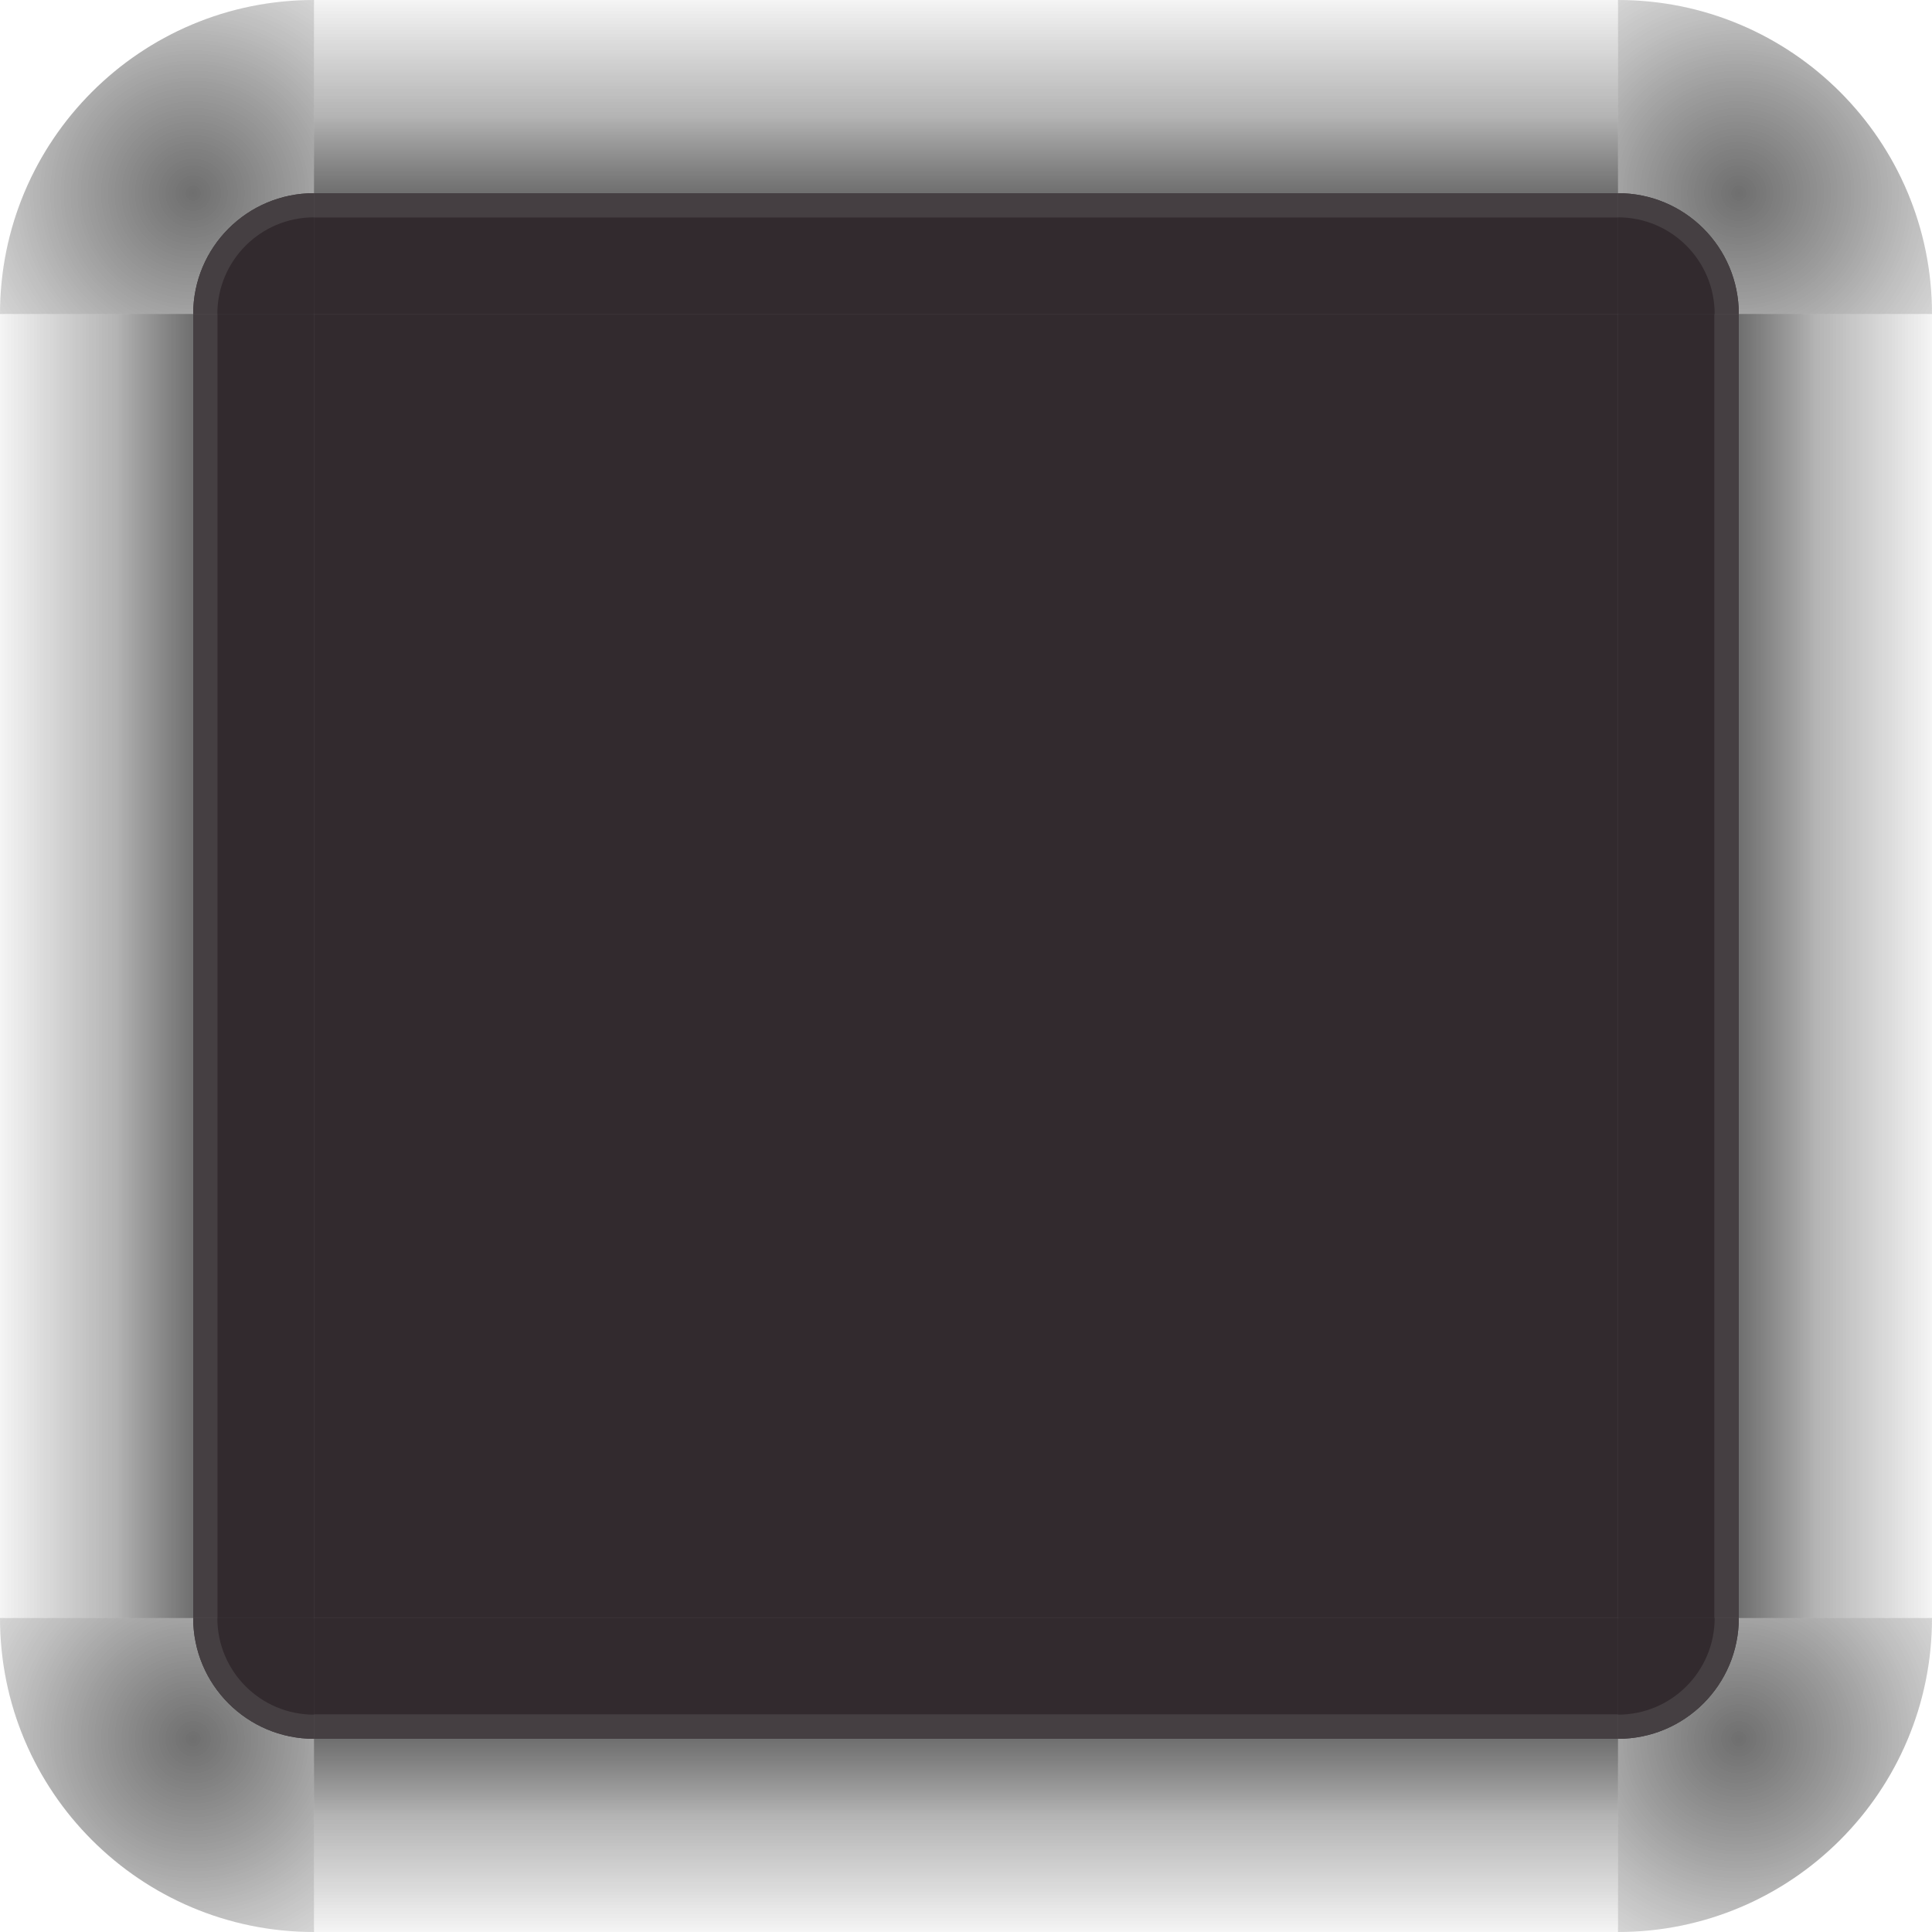
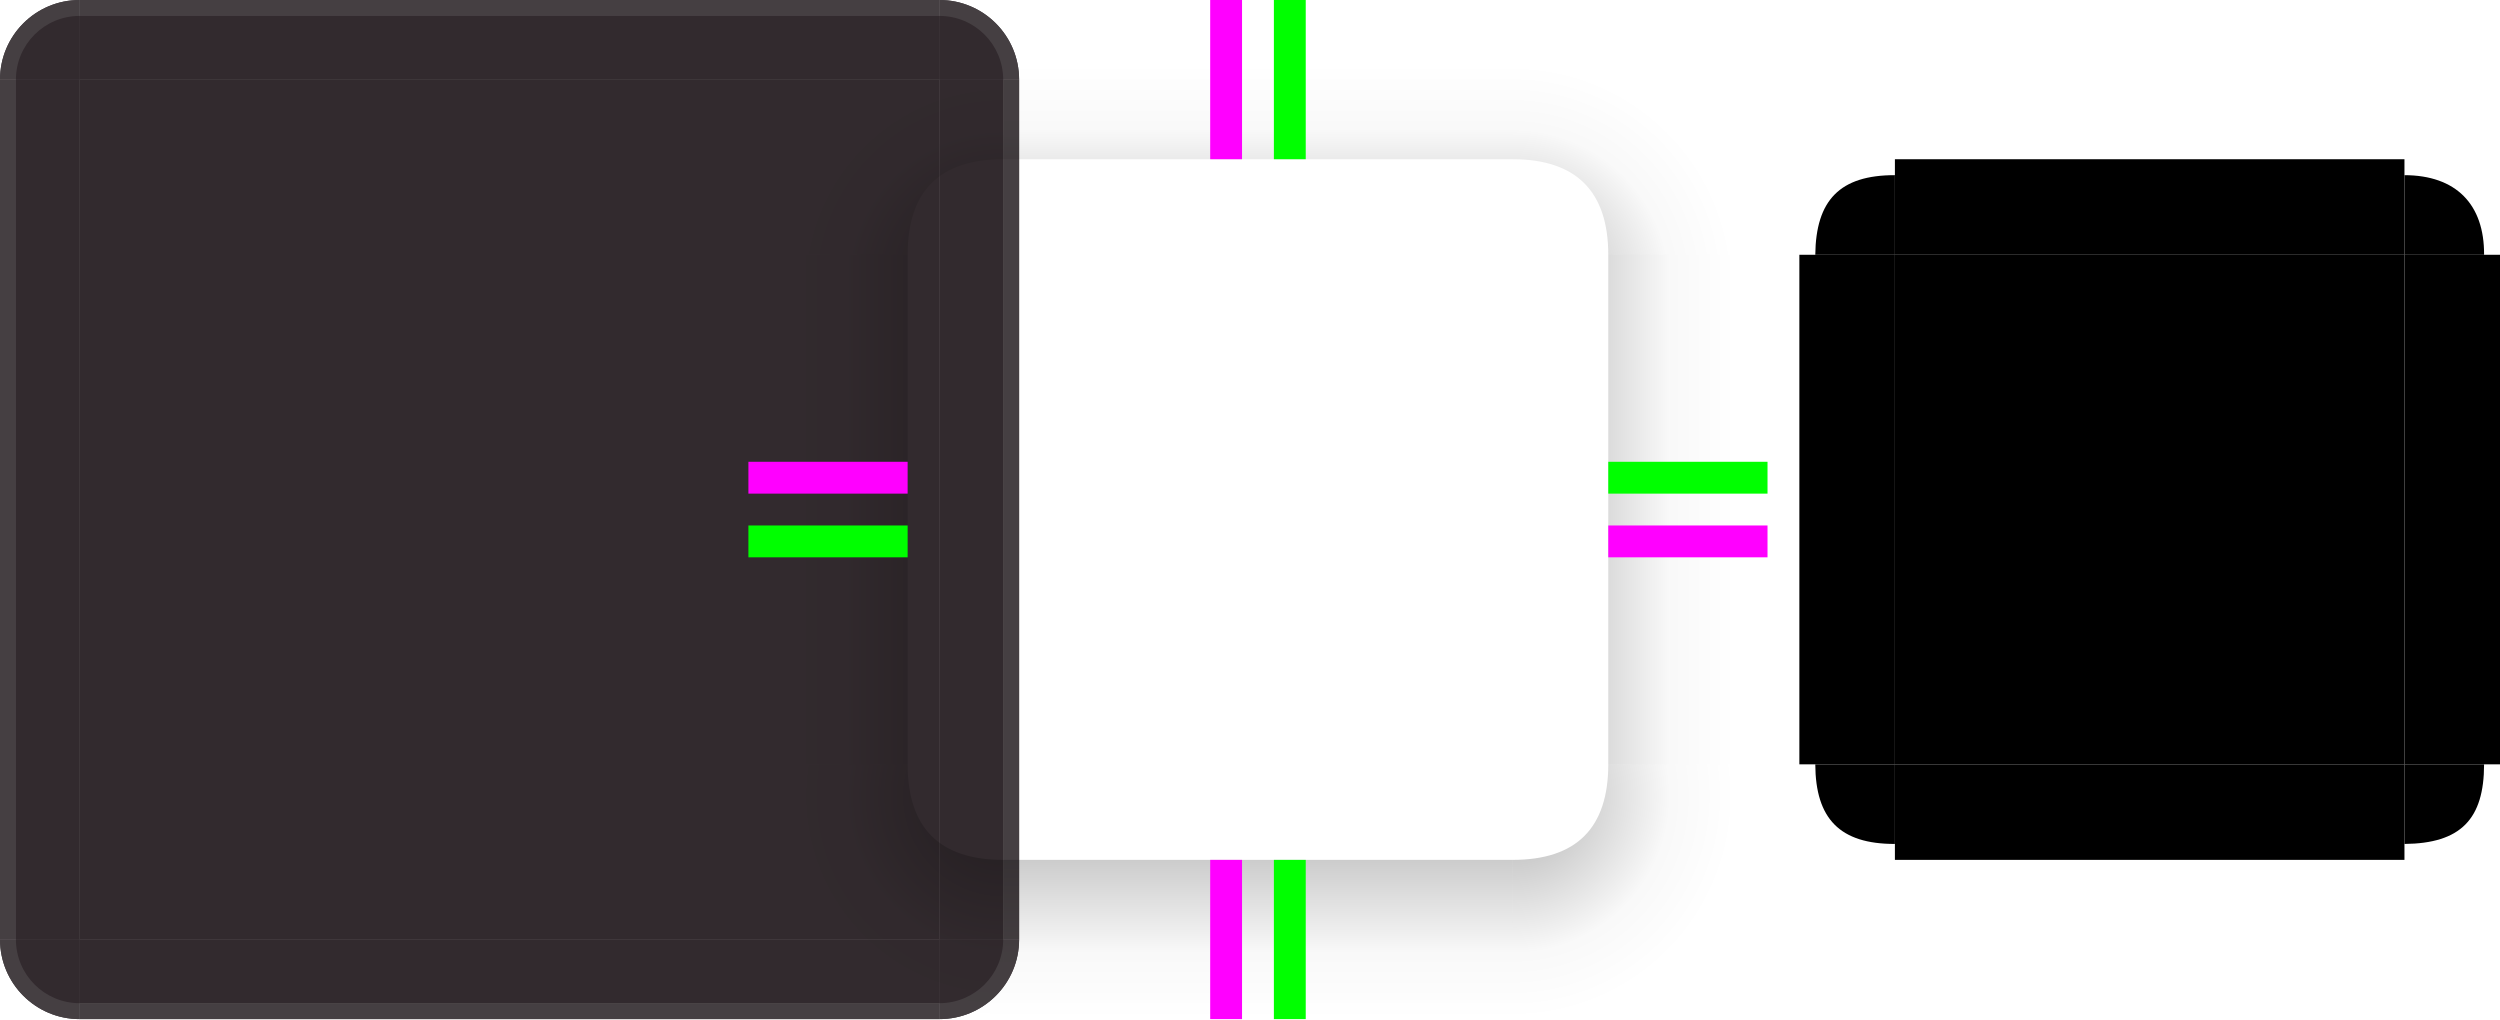
- <svg xmlns="http://www.w3.org/2000/svg" width="80" height="80">
-   <defs>
-     <linearGradient id="md-sh-top" gradientUnits="userSpaceOnUse" x1="0" y1="0" x2="0" y2="8">
-       <stop offset="0" stop-color="#000" stop-opacity="0.02" />
-       <stop offset="0.6" stop-color="#000" stop-opacity="0.16" />
-       <stop offset="1" stop-color="#000" stop-opacity="0.34" />
-     </linearGradient>
-     <linearGradient id="md-sh-bottom" gradientUnits="userSpaceOnUse" x1="0" y1="5" x2="0" y2="13">
-       <stop offset="0" stop-color="#000" stop-opacity="0.34" />
-       <stop offset="0.4" stop-color="#000" stop-opacity="0.16" />
-       <stop offset="1" stop-color="#000" stop-opacity="0.02" />
-     </linearGradient>
-     <linearGradient id="md-sh-left" gradientUnits="userSpaceOnUse" x1="0" y1="0" x2="8" y2="0">
-       <stop offset="0" stop-color="#000" stop-opacity="0.02" />
-       <stop offset="0.6" stop-color="#000" stop-opacity="0.16" />
-       <stop offset="1" stop-color="#000" stop-opacity="0.34" />
-     </linearGradient>
-     <linearGradient id="md-sh-right" gradientUnits="userSpaceOnUse" x1="5" y1="0" x2="13" y2="0">
-       <stop offset="0" stop-color="#000" stop-opacity="0.34" />
-       <stop offset="0.4" stop-color="#000" stop-opacity="0.16" />
-       <stop offset="1" stop-color="#000" stop-opacity="0.02" />
-     </linearGradient>
-     <radialGradient id="md-sh-tl" gradientUnits="userSpaceOnUse" cx="8" cy="8" r="13">
-       <stop offset="0" stop-color="#000" stop-opacity="0.34" />
-       <stop offset="0.55" stop-color="#000" stop-opacity="0.14" />
-       <stop offset="1" stop-color="#000" stop-opacity="0" />
-     </radialGradient>
-     <radialGradient id="md-sh-tr" gradientUnits="userSpaceOnUse" cx="5" cy="8" r="13">
-       <stop offset="0" stop-color="#000" stop-opacity="0.34" />
-       <stop offset="0.55" stop-color="#000" stop-opacity="0.14" />
-       <stop offset="1" stop-color="#000" stop-opacity="0" />
-     </radialGradient>
-     <radialGradient id="md-sh-bl" gradientUnits="userSpaceOnUse" cx="8" cy="5" r="13">
-       <stop offset="0" stop-color="#000" stop-opacity="0.34" />
-       <stop offset="0.55" stop-color="#000" stop-opacity="0.14" />
-       <stop offset="1" stop-color="#000" stop-opacity="0" />
-     </radialGradient>
-     <radialGradient id="md-sh-br" gradientUnits="userSpaceOnUse" cx="5" cy="5" r="13">
-       <stop offset="0" stop-color="#000" stop-opacity="0.34" />
-       <stop offset="0.55" stop-color="#000" stop-opacity="0.14" />
-       <stop offset="1" stop-color="#000" stop-opacity="0" />
-     </radialGradient>
-   </defs>
-   <g id="tl" transform="translate(0,0)">
-     <path d="M0,13 A13,13 0 0 1 13,0 L13,13 Z" fill="url(#md-sh-tl)" />
-     <g transform="translate(8,8)">
-       <path d="M0,5 A5,5 0 0 1 5,0 L5,5 Z" fill="#453F42" />
-       <path d="M1,5 A4,4 0 0 1 5,1 L5,5 Z" fill="#322A2E" />
-     </g>
+ <svg xmlns="http://www.w3.org/2000/svg" xmlns:xlink="http://www.w3.org/1999/xlink" width="157" height="64" viewBox="0 0 157 64">
+   <g id="topleft" transform="translate(0,0)">
+     <path d="M0,5 A5,5 0 0 1 5,0 L5,5 Z" fill="#453F42" />
+     <path d="M1,5 A4,4 0 0 1 5,1 L5,5 Z" fill="#322A2E" />
  </g>
-   <g id="tr" transform="translate(67,0)">
-     <path d="M0,0 A13,13 0 0 1 13,13 L0,13 Z" fill="url(#md-sh-tr)" />
-     <g transform="translate(0,8)">
-       <path d="M0,0 A5,5 0 0 1 5,5 L0,5 Z" fill="#453F42" />
-       <path d="M0,1 A4,4 0 0 1 4,5 L0,5 Z" fill="#322A2E" />
-     </g>
+   <g id="topright" transform="translate(59,0)">
+     <path d="M0,0 A5,5 0 0 1 5,5 L0,5 Z" fill="#453F42" />
+     <path d="M0,1 A4,4 0 0 1 4,5 L0,5 Z" fill="#322A2E" />
  </g>
-   <g id="bl" transform="translate(0,67)">
-     <path d="M0,0 A13,13 0 0 0 13,13 L13,0 Z" fill="url(#md-sh-bl)" />
-     <g transform="translate(8,0)">
-       <path d="M0,0 A5,5 0 0 0 5,5 L5,0 Z" fill="#453F42" />
-       <path d="M1,0 A4,4 0 0 0 5,4 L5,0 Z" fill="#322A2E" />
-     </g>
+   <g id="bottomleft" transform="translate(0,59)">
+     <path d="M0,0 A5,5 0 0 0 5,5 L5,0 Z" fill="#453F42" />
+     <path d="M1,0 A4,4 0 0 0 5,4 L5,0 Z" fill="#322A2E" />
  </g>
-   <g id="br" transform="translate(67,67)">
-     <path d="M13,0 A13,13 0 0 1 0,13 L0,0 Z" fill="url(#md-sh-br)" />
-     <g transform="translate(0,0)">
-       <path d="M5,0 A5,5 0 0 1 0,5 L0,0 Z" fill="#453F42" />
-       <path d="M4,0 A4,4 0 0 1 0,4 L0,0 Z" fill="#322A2E" />
-     </g>
+   <g id="bottomright" transform="translate(59,59)">
+     <path d="M5,0 A5,5 0 0 1 0,5 L0,0 Z" fill="#453F42" />
+     <path d="M4,0 A4,4 0 0 1 0,4 L0,0 Z" fill="#322A2E" />
  </g>
-   <g id="top" transform="translate(13,0)">
-     <rect x="0" y="0" width="54" height="8" fill="url(#md-sh-top)" />
-     <rect x="0" y="8" width="54" height="1" fill="#453F42" />
-     <rect x="0" y="9" width="54" height="4" fill="#322A2E" />
+   <g id="top" transform="translate(5,0)">
+     <rect x="0" y="0" width="54" height="1" fill="#453F42" />
+     <rect x="0" y="1" width="54" height="4" fill="#322A2E" />
  </g>
-   <g id="bottom" transform="translate(13,67)">
+   <g id="bottom" transform="translate(5,59)">
    <rect x="0" y="0" width="54" height="4" fill="#322A2E" />
    <rect x="0" y="4" width="54" height="1" fill="#453F42" />
-     <rect x="0" y="5" width="54" height="8" fill="url(#md-sh-bottom)" />
  </g>
-   <g id="left" transform="translate(0,13)">
-     <rect x="0" y="0" width="8" height="54" fill="url(#md-sh-left)" />
-     <rect x="8" y="0" width="1" height="54" fill="#453F42" />
-     <rect x="9" y="0" width="4" height="54" fill="#322A2E" />
+   <g id="left" transform="translate(0,5)">
+     <rect x="0" y="0" width="1" height="54" fill="#453F42" />
+     <rect x="1" y="0" width="4" height="54" fill="#322A2E" />
  </g>
-   <g id="right" transform="translate(67,13)">
+   <g id="right" transform="translate(59,5)">
    <rect x="0" y="0" width="4" height="54" fill="#322A2E" />
    <rect x="4" y="0" width="1" height="54" fill="#453F42" />
-     <rect x="5" y="0" width="8" height="54" fill="url(#md-sh-right)" />
  </g>
-   <g id="center" transform="translate(13,13)">
+   <g id="center" transform="translate(5,5)">
    <rect x="0" y="0" width="54" height="54" fill="#322A2E" />
  </g>
  <g id="hint-left-margin">
-     <rect x="8" y="28" width="13" height="4" fill="#000" fill-opacity="0" />
+     <rect x="0" y="20" width="5" height="4" fill="#000" fill-opacity="0" />
  </g>
  <g id="hint-right-margin">
-     <rect x="59" y="28" width="13" height="4" fill="#000" fill-opacity="0" />
+     <rect x="59" y="20" width="5" height="4" fill="#000" fill-opacity="0" />
  </g>
  <g id="hint-top-margin">
-     <rect x="28" y="8" width="4" height="13" fill="#000" fill-opacity="0" />
+     <rect x="20" y="0" width="4" height="5" fill="#000" fill-opacity="0" />
  </g>
  <g id="hint-bottom-margin">
-     <rect x="28" y="59" width="4" height="13" fill="#000" fill-opacity="0" />
+     <rect x="20" y="59" width="4" height="5" fill="#000" fill-opacity="0" />
  </g>
-   <g id="normal-tl" transform="translate(0,0)">
-     <path d="M0,13 A13,13 0 0 1 13,0 L13,13 Z" fill="url(#md-sh-tl)" />
-     <g transform="translate(8,8)">
-       <path d="M0,5 A5,5 0 0 1 5,0 L5,5 Z" fill="#453F42" />
-       <path d="M1,5 A4,4 0 0 1 5,1 L5,5 Z" fill="#322A2E" />
-     </g>
+   <g id="normal-topleft" transform="translate(0,0)">
+     <path d="M0,5 A5,5 0 0 1 5,0 L5,5 Z" fill="#453F42" />
+     <path d="M1,5 A4,4 0 0 1 5,1 L5,5 Z" fill="#322A2E" />
  </g>
-   <g id="normal-tr" transform="translate(67,0)">
-     <path d="M0,0 A13,13 0 0 1 13,13 L0,13 Z" fill="url(#md-sh-tr)" />
-     <g transform="translate(0,8)">
-       <path d="M0,0 A5,5 0 0 1 5,5 L0,5 Z" fill="#453F42" />
-       <path d="M0,1 A4,4 0 0 1 4,5 L0,5 Z" fill="#322A2E" />
-     </g>
+   <g id="normal-topright" transform="translate(59,0)">
+     <path d="M0,0 A5,5 0 0 1 5,5 L0,5 Z" fill="#453F42" />
+     <path d="M0,1 A4,4 0 0 1 4,5 L0,5 Z" fill="#322A2E" />
  </g>
-   <g id="normal-bl" transform="translate(0,67)">
-     <path d="M0,0 A13,13 0 0 0 13,13 L13,0 Z" fill="url(#md-sh-bl)" />
-     <g transform="translate(8,0)">
-       <path d="M0,0 A5,5 0 0 0 5,5 L5,0 Z" fill="#453F42" />
-       <path d="M1,0 A4,4 0 0 0 5,4 L5,0 Z" fill="#322A2E" />
-     </g>
+   <g id="normal-bottomleft" transform="translate(0,59)">
+     <path d="M0,0 A5,5 0 0 0 5,5 L5,0 Z" fill="#453F42" />
+     <path d="M1,0 A4,4 0 0 0 5,4 L5,0 Z" fill="#322A2E" />
  </g>
-   <g id="normal-br" transform="translate(67,67)">
-     <path d="M13,0 A13,13 0 0 1 0,13 L0,0 Z" fill="url(#md-sh-br)" />
-     <g transform="translate(0,0)">
-       <path d="M5,0 A5,5 0 0 1 0,5 L0,0 Z" fill="#453F42" />
-       <path d="M4,0 A4,4 0 0 1 0,4 L0,0 Z" fill="#322A2E" />
-     </g>
+   <g id="normal-bottomright" transform="translate(59,59)">
+     <path d="M5,0 A5,5 0 0 1 0,5 L0,0 Z" fill="#453F42" />
+     <path d="M4,0 A4,4 0 0 1 0,4 L0,0 Z" fill="#322A2E" />
  </g>
-   <g id="normal-top" transform="translate(13,0)">
-     <rect x="0" y="0" width="54" height="8" fill="url(#md-sh-top)" />
-     <rect x="0" y="8" width="54" height="1" fill="#453F42" />
-     <rect x="0" y="9" width="54" height="4" fill="#322A2E" />
+   <g id="normal-top" transform="translate(5,0)">
+     <rect x="0" y="0" width="54" height="1" fill="#453F42" />
+     <rect x="0" y="1" width="54" height="4" fill="#322A2E" />
  </g>
-   <g id="normal-bottom" transform="translate(13,67)">
+   <g id="normal-bottom" transform="translate(5,59)">
    <rect x="0" y="0" width="54" height="4" fill="#322A2E" />
    <rect x="0" y="4" width="54" height="1" fill="#453F42" />
-     <rect x="0" y="5" width="54" height="8" fill="url(#md-sh-bottom)" />
  </g>
-   <g id="normal-left" transform="translate(0,13)">
-     <rect x="0" y="0" width="8" height="54" fill="url(#md-sh-left)" />
-     <rect x="8" y="0" width="1" height="54" fill="#453F42" />
-     <rect x="9" y="0" width="4" height="54" fill="#322A2E" />
+   <g id="normal-left" transform="translate(0,5)">
+     <rect x="0" y="0" width="1" height="54" fill="#453F42" />
+     <rect x="1" y="0" width="4" height="54" fill="#322A2E" />
  </g>
-   <g id="normal-right" transform="translate(67,13)">
+   <g id="normal-right" transform="translate(59,5)">
    <rect x="0" y="0" width="4" height="54" fill="#322A2E" />
    <rect x="4" y="0" width="1" height="54" fill="#453F42" />
-     <rect x="5" y="0" width="8" height="54" fill="url(#md-sh-right)" />
  </g>
-   <g id="normal-center" transform="translate(13,13)">
+   <g id="normal-center" transform="translate(5,5)">
    <rect x="0" y="0" width="54" height="54" fill="#322A2E" />
  </g>
  <g id="normal-hint-left-margin">
-     <rect x="8" y="28" width="13" height="4" fill="#000" fill-opacity="0" />
+     <rect x="0" y="20" width="5" height="4" fill="#000" fill-opacity="0" />
  </g>
  <g id="normal-hint-right-margin">
-     <rect x="59" y="28" width="13" height="4" fill="#000" fill-opacity="0" />
+     <rect x="59" y="20" width="5" height="4" fill="#000" fill-opacity="0" />
  </g>
  <g id="normal-hint-top-margin">
-     <rect x="28" y="8" width="4" height="13" fill="#000" fill-opacity="0" />
+     <rect x="20" y="0" width="4" height="5" fill="#000" fill-opacity="0" />
  </g>
  <g id="normal-hint-bottom-margin">
-     <rect x="28" y="59" width="4" height="13" fill="#000" fill-opacity="0" />
+     <rect x="20" y="59" width="4" height="5" fill="#000" fill-opacity="0" />
  </g>
+   <defs>
+     <linearGradient id="shadow-side" gradientUnits="userSpaceOnUse">
+       <stop id="stop1762" offset="0" style="stop-color:#000;stop-opacity:.2" />
+       <stop id="stop1760" offset=".333" style="stop-color:#000;stop-opacity:.1" />
+       <stop id="stop1758" offset=".5" style="stop-color:#000;stop-opacity:.05" />
+       <stop id="stop1756" offset=".583" style="stop-color:#000;stop-opacity:.025" />
+       <stop id="stop1754" offset="1" style="stop-color:#000;stop-opacity:0" />
+     </linearGradient>
+     <linearGradient id="shadow-corner" gradientUnits="userSpaceOnUse">
+       <stop id="stop11958" offset="0" style="stop-color:#000;stop-opacity:1" />
+       <stop id="stop11960" offset=".286" style="stop-color:#000;stop-opacity:.2" />
+       <stop id="stop11962" offset=".524" style="stop-color:#000;stop-opacity:.1" />
+       <stop id="stop11966" offset=".643" style="stop-color:#000;stop-opacity:.05" />
+       <stop id="stop11968" offset=".702" style="stop-color:#000;stop-opacity:.025" />
+       <stop id="stop11970" offset="1" style="stop-color:#000;stop-opacity:0" />
+     </linearGradient>
+     <linearGradient xlink:href="#shadow-side" id="linearGradient4945" gradientUnits="userSpaceOnUse" x1="16" y1="14" x2="16" y2="4" />
+     <linearGradient xlink:href="#shadow-side" id="linearGradient1734" gradientUnits="userSpaceOnUse" x1="16" y1="6" x2="16" y2="16" />
+     <linearGradient xlink:href="#shadow-side" id="linearGradient1984" gradientUnits="userSpaceOnUse" x1="12" y1="16" x2="2" y2="16" />
+     <linearGradient xlink:href="#shadow-side" id="linearGradient8667" gradientUnits="userSpaceOnUse" x1="4" y1="16" x2="14" y2="16" />
+     <radialGradient xlink:href="#shadow-corner" id="radialGradient3268" cx="95" cy="50" fx="95" fy="50" r="6.5" gradientUnits="userSpaceOnUse" gradientTransform="matrix(0,2.153846,-2.153846,0,107.6923,-202.6154)" />
+     <radialGradient xlink:href="#shadow-corner" id="radialGradient3268-4" cx="95" cy="50" fx="95" fy="50" r="6.5" gradientUnits="userSpaceOnUse" gradientTransform="matrix(0,2.153846,-2.153846,0,107.6923,-202.6154)" />
+     <radialGradient xlink:href="#shadow-corner" id="radialGradient3268-6" cx="93.143" cy="50" fx="93.143" fy="50" r="6.5" gradientUnits="userSpaceOnUse" gradientTransform="matrix(0,2.153846,-2.153846,0,107.6923,-202.6154)" />
+     <radialGradient xlink:href="#shadow-corner" id="radialGradient3268-6-6" cx="93.143" cy="50" fx="93.143" fy="50" r="6.5" gradientUnits="userSpaceOnUse" gradientTransform="matrix(0,2.153846,-2.153846,0,107.6923,-202.6154)" />
+   </defs>
+   <g id="shadow-bottomright-9" transform="translate(95,48)" />
+   <g id="shadow-center" transform="translate(63,16)">
+     <rect id="rect4908" height="32" style="opacity:0.001;fill-opacity:0.001" width="32" x="0" y="0" />
+   </g>
+   <g id="shadow-topleft" transform="rotate(180,31.5,8)">
+     <path d="M 0,6 V 0 H 6 C 6,4 4,6 0,6 Z" style="opacity:0.001;fill:#000000;fill-opacity:0.004" id="path95-4-2" />
+     <path id="path2368-7-5" style="fill:url(#radialGradient3268-6-6);fill-opacity:1;fill-rule:evenodd;stroke-width:1" d="M 6,0 C 6,4 4,6 0,6 V 16 H 3 C 10.18,16 16,10.18 16,3 V 0 Z" />
+   </g>
+   <g id="shadow-top" transform="translate(63)">
+     <rect id="st" height="10" width="32" style="fill:url(#linearGradient4945);fill-opacity:1" x="0" y="0" />
+     <rect id="rect1546" height="6" style="opacity:0.001;fill:#000000;fill-opacity:0.004;fill-rule:evenodd" width="32" y="10" x="0" />
+   </g>
+   <g id="shadow-bottom" transform="translate(63,48)">
+     <rect id="rect1546-6" height="6" style="opacity:0.001;fill:#000000;fill-opacity:0.004;fill-rule:evenodd" width="32" x="0" y="0" />
+     <rect id="sb" height="10" width="32" y="6" style="fill:url(#linearGradient1734);fill-opacity:1" x="0" />
+   </g>
+   <g id="shadow-left" transform="translate(47,16)">
+     <rect id="sl" height="32" width="10" style="fill:url(#linearGradient1984);fill-opacity:1" x="0" y="0" />
+     <rect id="rect1546-3-7" height="32" style="opacity:0.001;fill:#000000;fill-opacity:0.004;fill-rule:evenodd" width="6" x="10" y="0" />
+   </g>
+   <g id="shadow-right" transform="translate(95,16)">
+     <rect id="rect1546-3" height="32" style="opacity:0.001;fill:#000000;fill-opacity:0.004;fill-rule:evenodd" width="6" x="0" y="0" />
+     <rect id="sr" height="32" width="10" x="6" style="fill:url(#linearGradient8667);fill-opacity:1" y="0" />
+   </g>
+   <rect id="shadow-hint-top-margin" height="10" style="fill:#ff00ff" width="2" x="76" y="0" />
+   <rect id="shadow-hint-bottom-margin" height="10" style="fill:#ff00ff" width="2" x="76" y="54" />
+   <rect id="shadow-hint-right-margin" height="2" style="fill:#ff00ff" width="10" x="101" y="33" />
+   <rect id="shadow-hint-left-margin" height="2" style="fill:#ff00ff" width="10" x="47" y="29" />
+   <rect id="shadow-hint-top-inset" height="10" style="fill:#00ff00" width="2" x="80" y="0" />
+   <rect id="shadow-hint-bottom-inset" height="10" style="fill:#00ff00" width="2" x="80" y="54" />
+   <rect id="shadow-hint-right-inset" height="2" style="fill:#00ff00" width="10" x="101" y="29" />
+   <rect id="shadow-hint-left-inset" height="2" style="fill:#00ff00" width="10" x="47" y="33" />
+   <g id="shadow-bottomright" transform="translate(95,48)">
+     <path d="M 0,6 V 0 H 6 C 6,3.999 3.98,6 0,6 Z" style="opacity:0.001;fill:#000000;fill-opacity:0.004" id="path95" />
+     <path id="path2368" style="fill:url(#radialGradient3268);fill-opacity:1;fill-rule:evenodd;stroke-width:1" d="M 6,0 C 6,4 4,6 0,6 V 16 H 3 C 10.18,16 16,10.18 16,3 V 0 Z" />
+   </g>
+   <g id="shadow-bottomleft" transform="matrix(-1,0,0,1,63,48)">
+     <path d="M 3,6 H 0 V 0 H 6 V 3 C 6,4.657 4.657,6 3,6 Z" style="opacity:0.001;fill:#000000;fill-opacity:0.004" id="path95-1" />
+     <path id="path2368-0" style="fill:url(#radialGradient3268-4);fill-opacity:1;fill-rule:evenodd;stroke-width:1" d="M 6,0 C 6,3.999 3.995,6 0,6 V 16 H 3 C 10.18,16 16,10.18 16,3 V 0 Z" />
+   </g>
+   <g id="shadow-topright" transform="matrix(1,0,0,-1,95,16)">
+     <path d="M 3,6 H 0 V 0 H 6 V 3 C 6,4.657 4.657,6 3,6 Z" style="opacity:0.001;fill:#000000;fill-opacity:0.004" id="path95-4" />
+     <path id="path2368-7" style="fill:url(#radialGradient3268-6);fill-opacity:1;fill-rule:evenodd;stroke-width:1" d="M 6,0 C 6,3.988 3.974,6 0,6 V 16 H 3 C 10.18,16 16,10.18 16,3 V 0 Z" />
+   </g>
+   <rect id="mask-top" height="6" width="32" x="119" y="10" />
+   <rect id="mask-center" height="32" width="32" x="119" y="16" />
+   <rect id="mask-bottom" height="6" transform="scale(1,-1)" width="32" x="119" y="-54" />
+   <rect id="mask-left" height="32" width="6" x="113" y="16" />
+   <rect id="mask-right" height="32" width="6" x="151" y="16" />
+   <path id="mask-topleft" d="m 114,16 h -1 6 v -6 1 c -3.457,-0.005 -4.963,1.573 -5,5 z" />
+   <path id="mask-topright" d="m 156,16 h 1 -6 v -6 1 c 3.233,0.006 5.021,1.824 5,5 z" />
+   <path id="mask-bottomright" d="m 156,48 h 1 -6 v 6 -1 c 3.531,-0.032 5,-1.554 5,-5 z" />
+   <path id="mask-bottomleft" d="m 114,48 h -1 6 v 6 -1 c -3.457,0.005 -4.984,-1.58 -5,-5 z" />
</svg>
